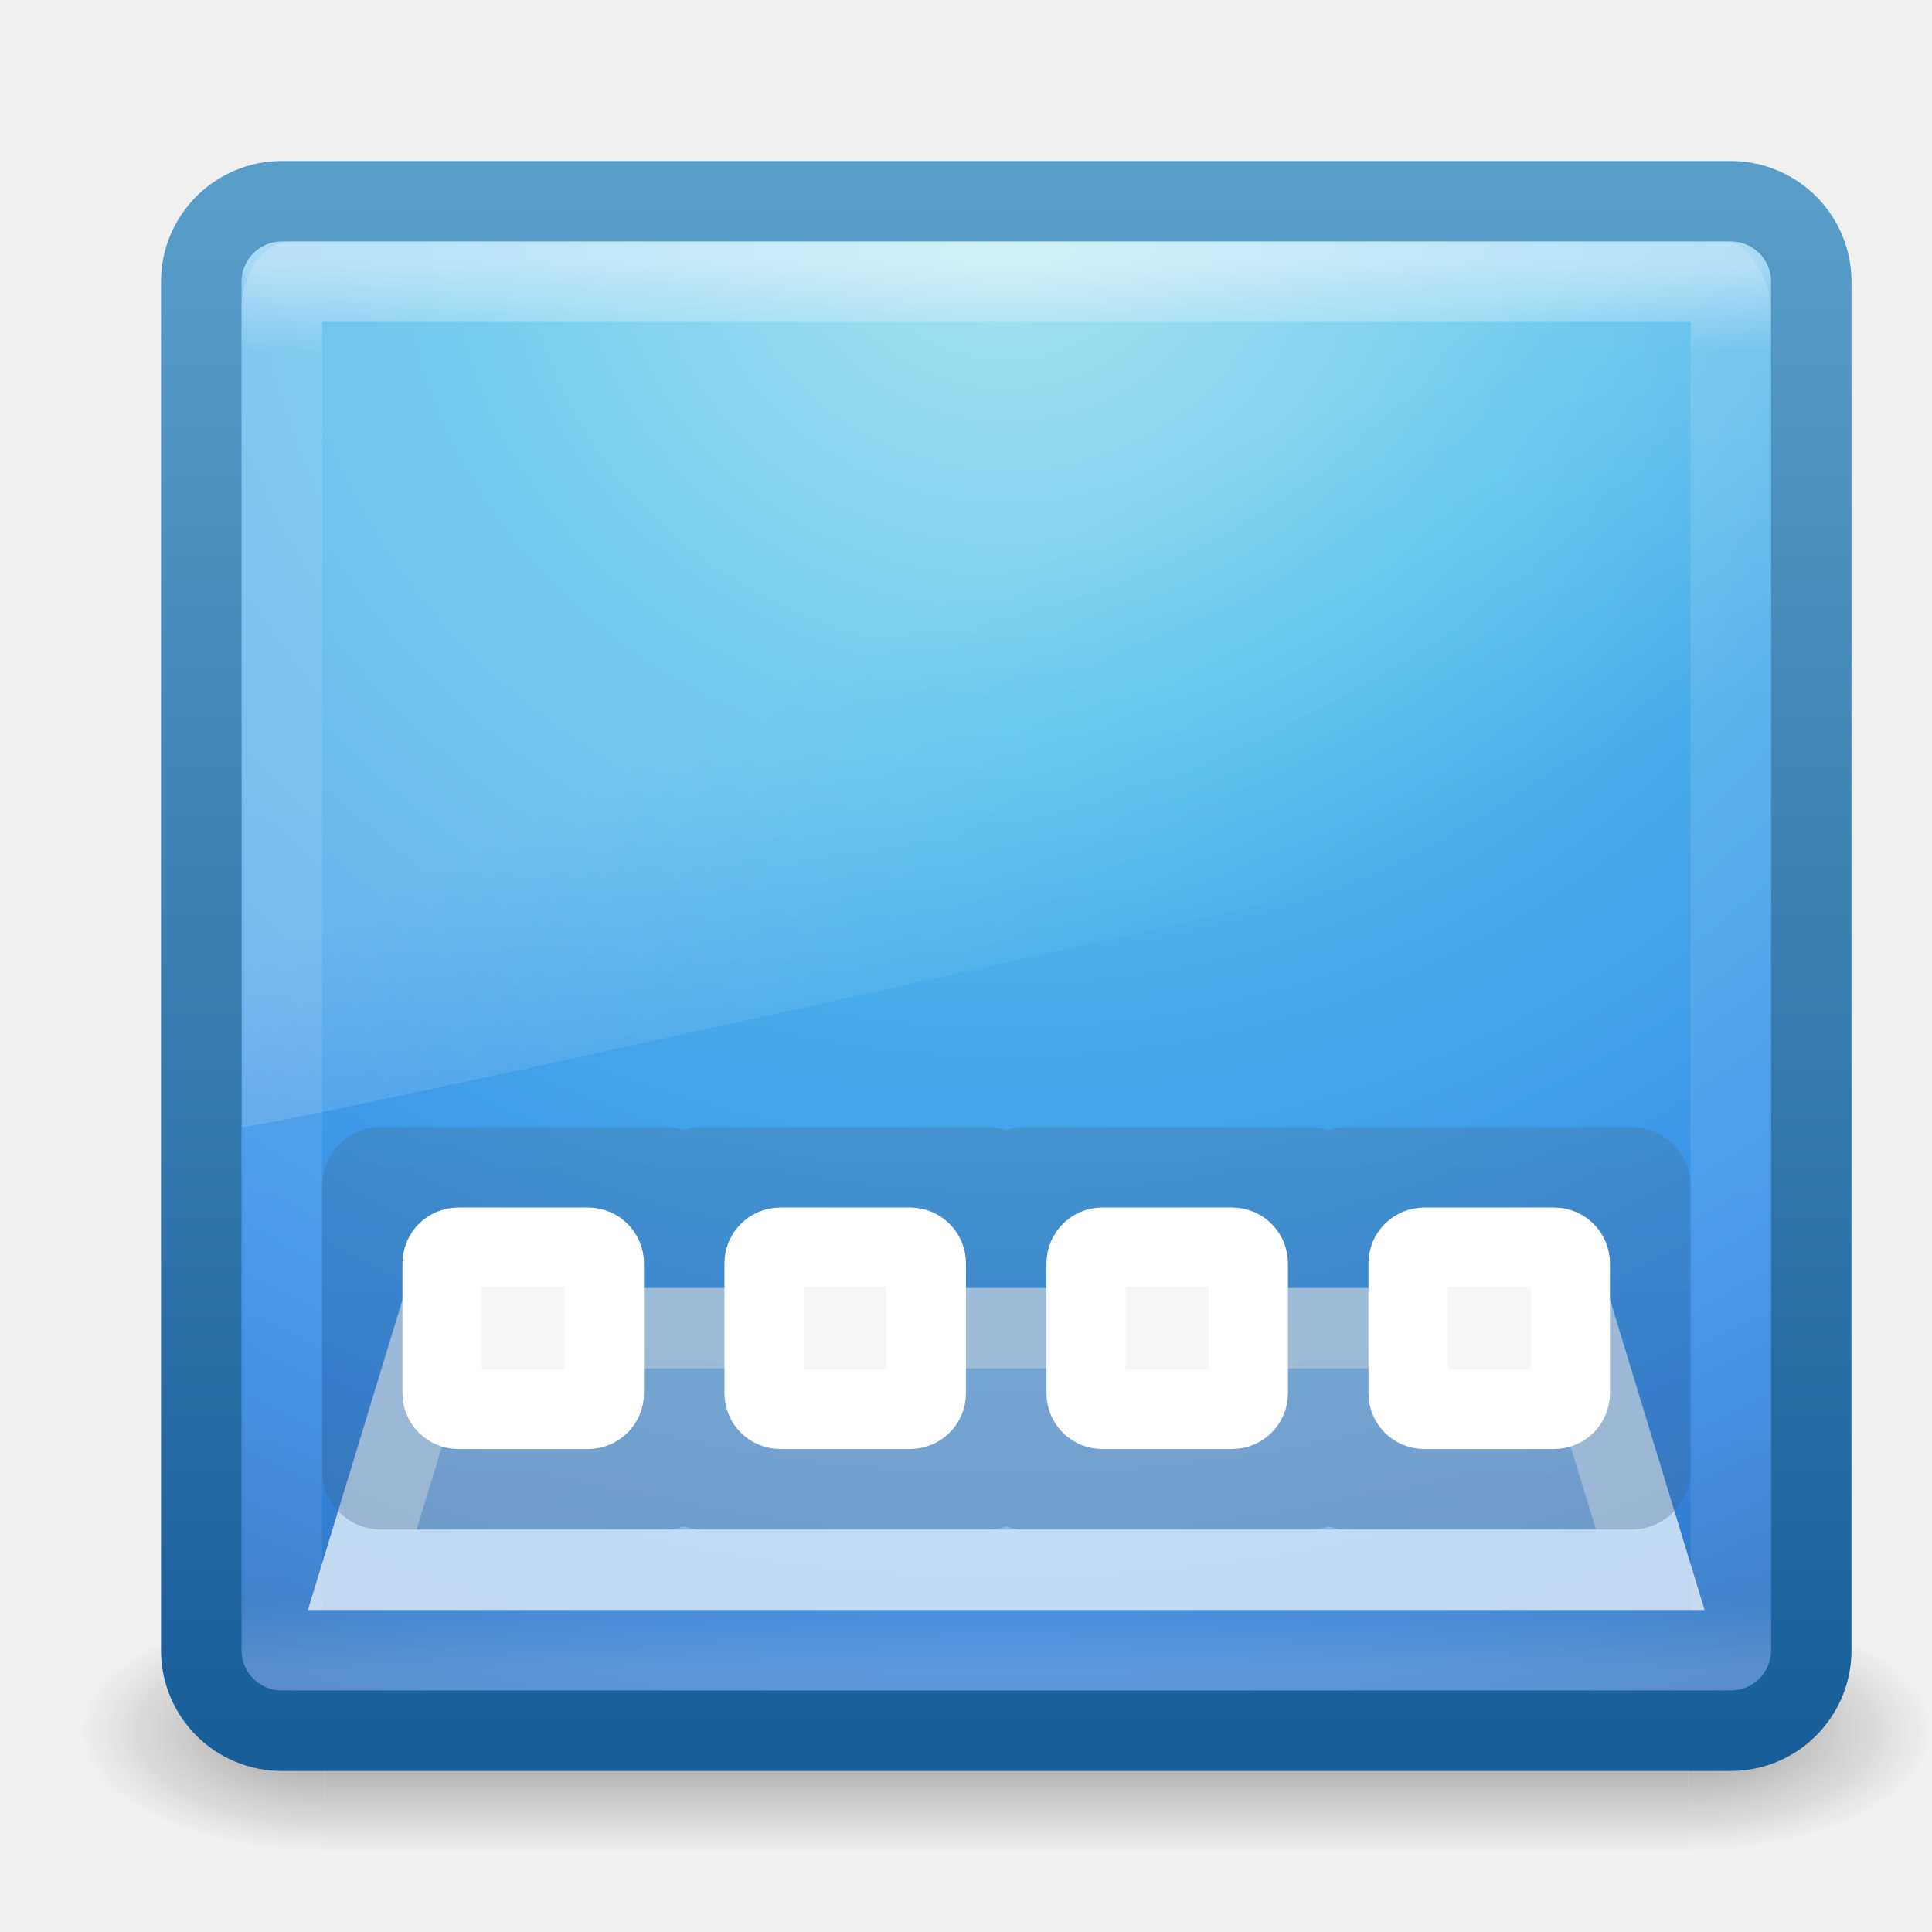
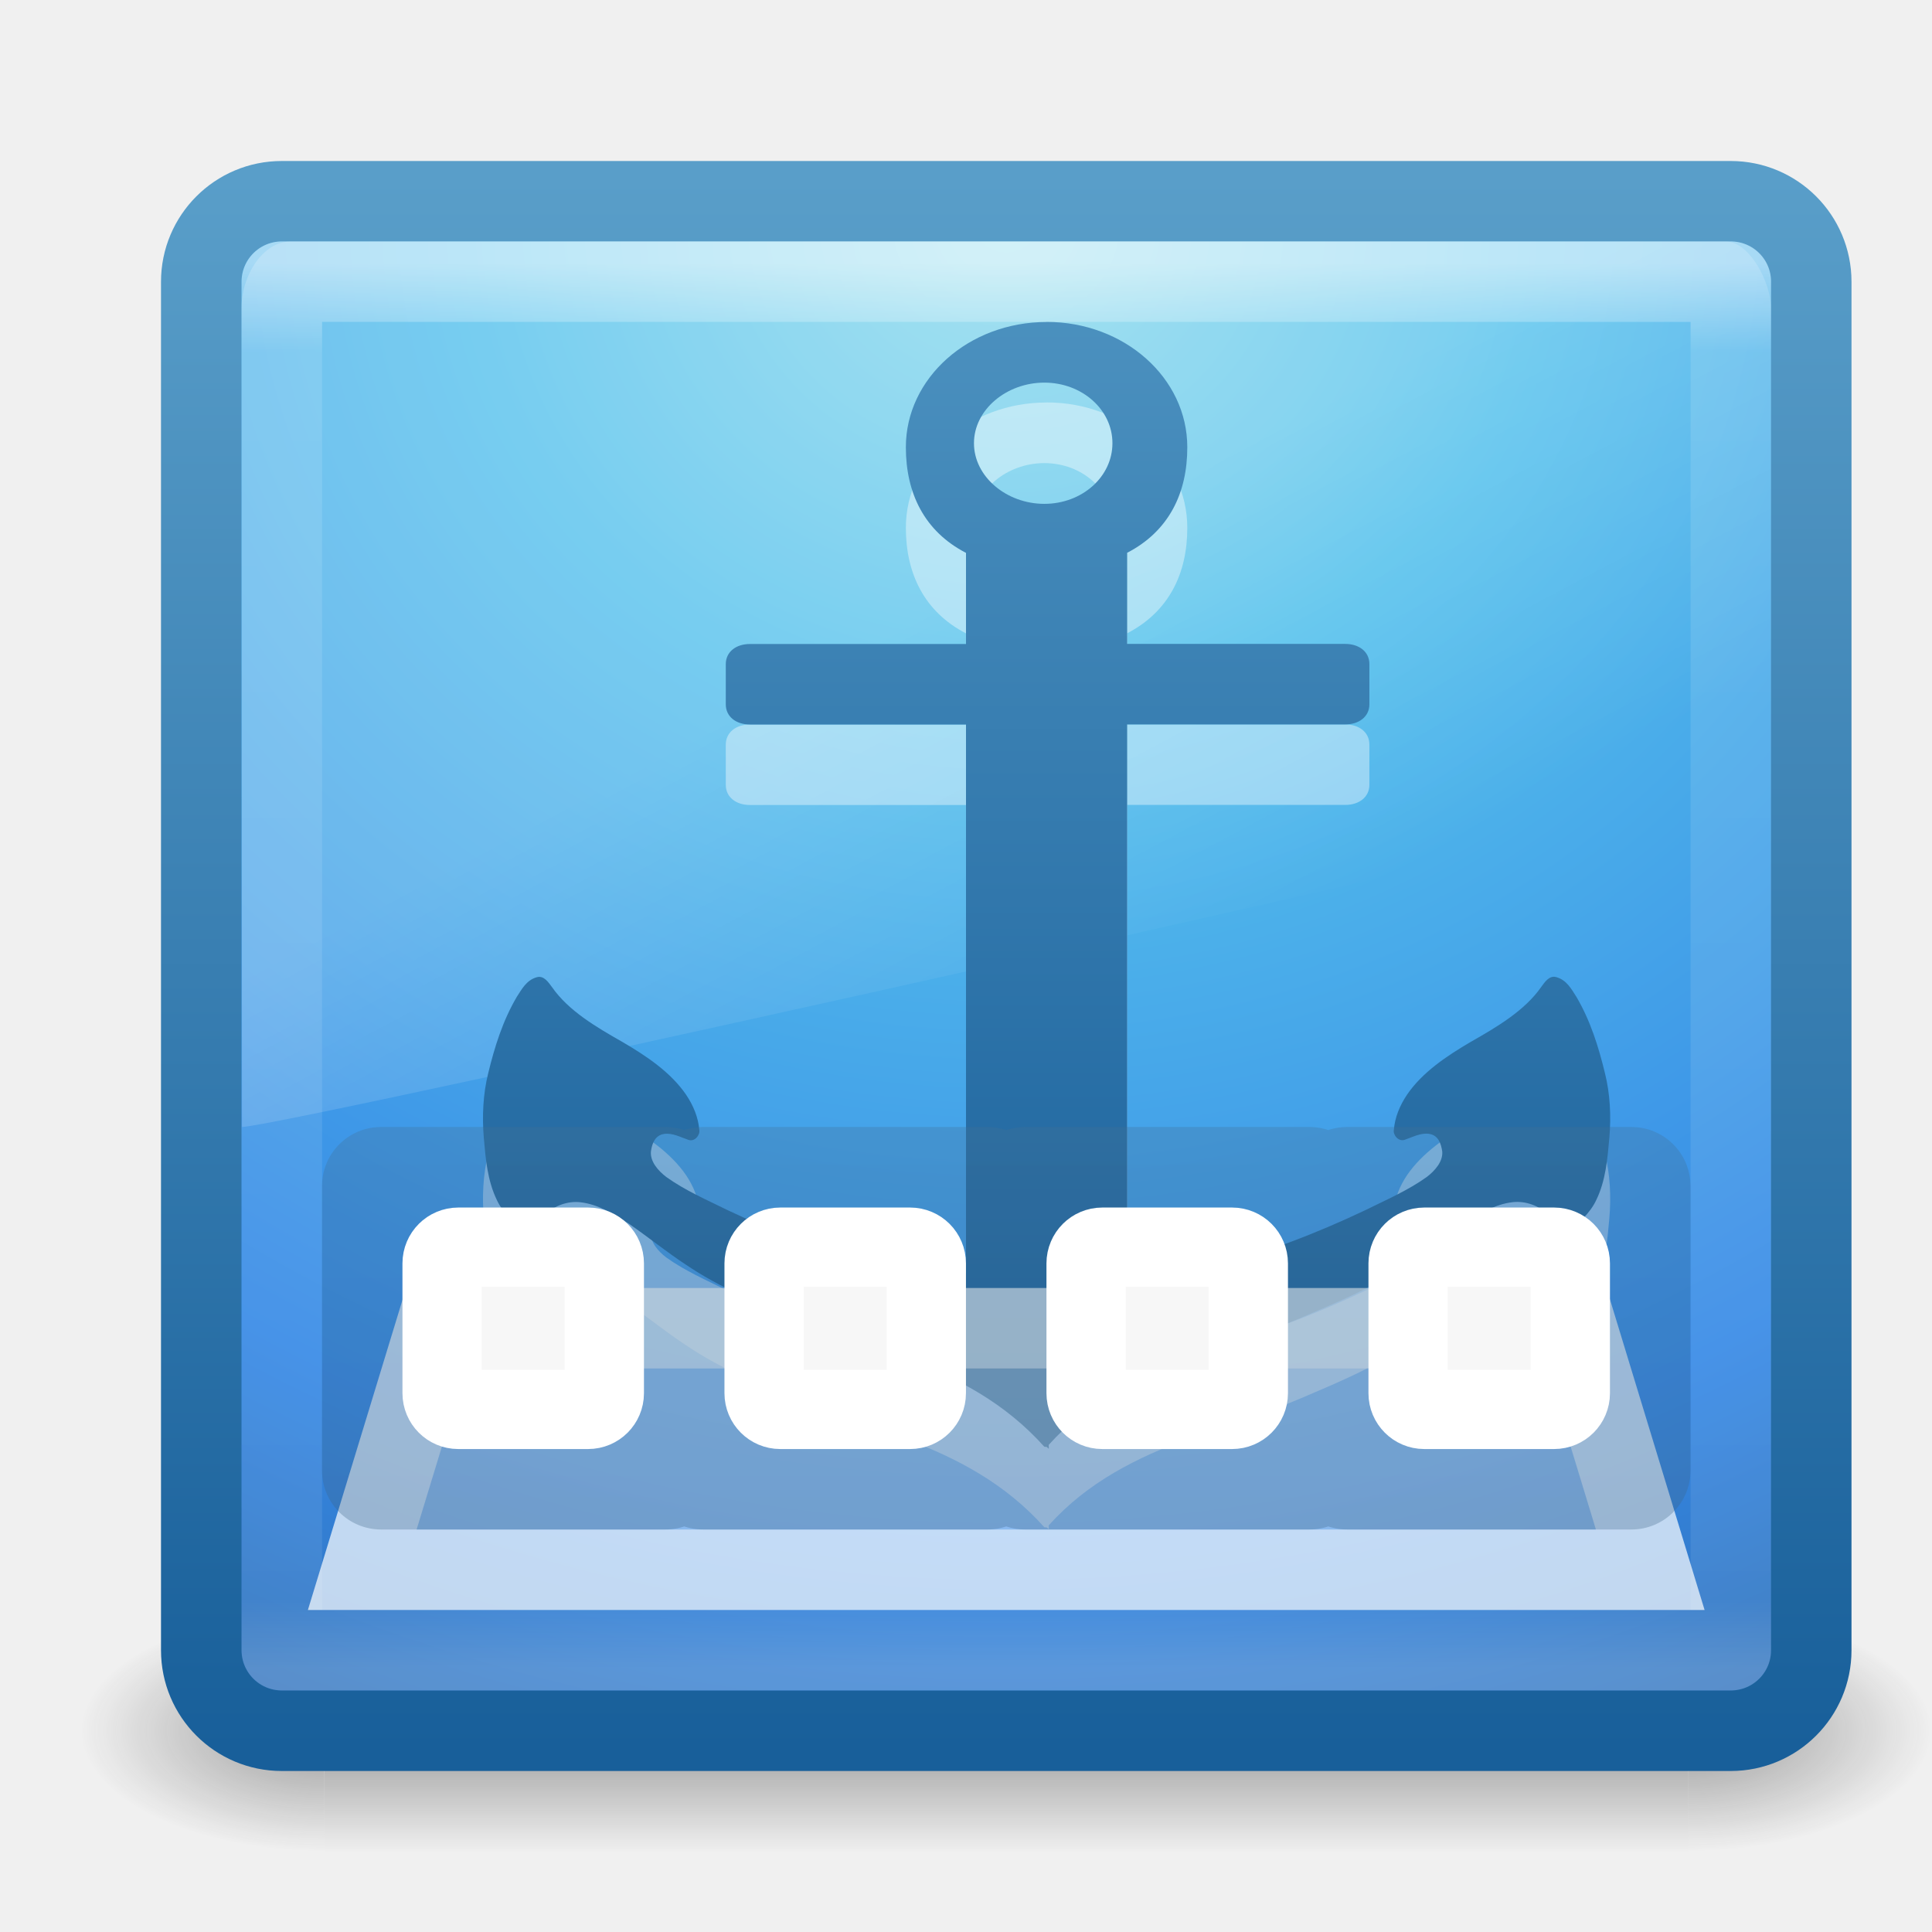
- <svg xmlns="http://www.w3.org/2000/svg" xmlns:xlink="http://www.w3.org/1999/xlink" width="24" height="24" id="svg4230" version="1.1">
-   <defs id="defs4232">
-     <linearGradient xlink:href="#linearGradient8265-821-176-38-919-66-249-7-7-8" id="linearGradient3289" gradientUnits="userSpaceOnUse" gradientTransform="matrix(0.4124892,0,0,0.5963988,2.580942,7.593243)" x1="16.626" y1="15.298" x2="20.055" y2="24.628" />
+ <svg xmlns="http://www.w3.org/2000/svg" xmlns:xlink="http://www.w3.org/1999/xlink" version="1.1" width="24" height="24" id="svg4107">
+   <defs id="defs4109">
+     <linearGradient x1="19.875" y1="38.245" x2="19.875" y2="-61.256" id="linearGradient3198" xlink:href="#linearGradient3707-319-631-407-1-846-5-4-5-17" gradientUnits="userSpaceOnUse" gradientTransform="matrix(-0.25,0,0,0.25,26.21574,19.75)" />
+     <linearGradient id="linearGradient3707-319-631-407-1-846-5-4-5-17">
+       <stop id="stop3788-4-8-9-5" style="stop-color:#365a7c;stop-opacity:1" offset="0" />
+       <stop id="stop3790-2-1-9-9" style="stop-color:#5ea1ca;stop-opacity:1" offset="1" />
+     </linearGradient>
+     <linearGradient x1="162.654" y1="226.921" x2="162.654" y2="-22.395" id="linearGradient3189" xlink:href="#linearGradient3707-319-631-407-324" gradientUnits="userSpaceOnUse" gradientTransform="matrix(0.07818215,0,0,0.07224643,3.07819,9.66102)" />
+     <linearGradient id="linearGradient3707-319-631-407-324">
+       <stop id="stop3760" style="stop-color:#185f9a;stop-opacity:1" offset="0" />
+       <stop id="stop3762" style="stop-color:#599ec9;stop-opacity:1" offset="1" />
+     </linearGradient>
+     <linearGradient x1="16.626" y1="15.298" x2="20.055" y2="24.628" id="linearGradient3289" xlink:href="#linearGradient8265-821-176-38-919-66-249-7-7-8" gradientUnits="userSpaceOnUse" gradientTransform="matrix(0.4124892,0,0,0.5963988,2.580942,7.593243)" />
    <linearGradient id="linearGradient8265-821-176-38-919-66-249-7-7-8">
      <stop id="stop2687-1-9-6" style="stop-color:#ffffff;stop-opacity:1" offset="0" />
      <stop id="stop2689-5-4-8" style="stop-color:#ffffff;stop-opacity:0" offset="1" />
    </linearGradient>
-     <linearGradient y2="43" x2="24" y1="5" x1="24" gradientTransform="matrix(0.4864865,0,0,0.4594595,0.8255717,8.971733)" gradientUnits="userSpaceOnUse" id="linearGradient3302" xlink:href="#linearGradient3924" />
+     <linearGradient x1="24" y1="5" x2="24" y2="43" id="linearGradient3302" xlink:href="#linearGradient3924" gradientUnits="userSpaceOnUse" gradientTransform="matrix(0.4864865,0,0,0.4594595,0.8255716,8.971733)" />
    <linearGradient id="linearGradient3924">
      <stop id="stop3926" style="stop-color:#ffffff;stop-opacity:1" offset="0" />
      <stop id="stop3928" style="stop-color:#ffffff;stop-opacity:0.235" offset="0.063" />
      <stop id="stop3930" style="stop-color:#ffffff;stop-opacity:0.157" offset="0.951" />
      <stop id="stop3932" style="stop-color:#ffffff;stop-opacity:0.392" offset="1" />
    </linearGradient>
-     <radialGradient xlink:href="#linearGradient2867-449-88-871-390-598-476-591-434-148-57-177" id="radialGradient3295" gradientUnits="userSpaceOnUse" gradientTransform="matrix(0,1.138534,-1.267824,-2.0976135e-8,23.21287,2.249711)" cx="7.496" cy="8.45" fx="7.496" fy="8.45" r="20" />
+     <radialGradient cx="7.496" cy="8.45" r="20" fx="7.496" fy="8.45" id="radialGradient3295" xlink:href="#linearGradient2867-449-88-871-390-598-476-591-434-148-57-177" gradientUnits="userSpaceOnUse" gradientTransform="matrix(0,1.138534,-1.267824,-2.0976135e-8,23.21287,2.249711)" />
    <linearGradient id="linearGradient2867-449-88-871-390-598-476-591-434-148-57-177">
-       <stop offset="0" style="stop-color:#90dbec;stop-opacity:1;" id="stop3750" />
-       <stop offset="0.262" style="stop-color:#55c1ec;stop-opacity:1;" id="stop3752" />
-       <stop offset="0.705" style="stop-color:#3689e6;stop-opacity:1;" id="stop3754" />
-       <stop offset="1" style="stop-color:#2b63a0;stop-opacity:1;" id="stop3756" />
+       <stop id="stop3750" style="stop-color:#90dbec;stop-opacity:1" offset="0" />
+       <stop id="stop3752" style="stop-color:#55c1ec;stop-opacity:1" offset="0.262" />
+       <stop id="stop3754" style="stop-color:#3689e6;stop-opacity:1" offset="0.705" />
+       <stop id="stop3756" style="stop-color:#2b63a0;stop-opacity:1" offset="1" />
    </linearGradient>
-     <linearGradient xlink:href="#linearGradient3707-319-631-407-324" id="linearGradient3297" gradientUnits="userSpaceOnUse" gradientTransform="matrix(0.5128205,0,0,0.4871795,0.1923075,8.30769)" x1="24" y1="44" x2="24" y2="3.899" />
-     <linearGradient id="linearGradient3707-319-631-407-324">
-       <stop offset="0" style="stop-color:#185f9a;stop-opacity:1;" id="stop3760" />
-       <stop offset="1" style="stop-color:#599ec9;stop-opacity:1;" id="stop3762" />
-     </linearGradient>
-     <radialGradient xlink:href="#linearGradient3688-166-749" id="radialGradient3082" gradientUnits="userSpaceOnUse" gradientTransform="matrix(2.003784,0,0,1.4,27.98813,-17.4)" cx="4.993" cy="43.5" fx="4.993" fy="43.5" r="2.5" />
+     <linearGradient x1="24" y1="44" x2="24" y2="3.899" id="linearGradient3297" xlink:href="#linearGradient3707-319-631-407-324" gradientUnits="userSpaceOnUse" gradientTransform="matrix(0.5128205,0,0,0.4871795,0.1923074,8.30769)" />
+     <radialGradient cx="4.993" cy="43.5" r="2.5" fx="4.993" fy="43.5" id="radialGradient3082" xlink:href="#linearGradient3688-166-749" gradientUnits="userSpaceOnUse" gradientTransform="matrix(2.003784,0,0,1.4,27.98813,-17.4)" />
    <linearGradient id="linearGradient3688-166-749">
      <stop id="stop2883" style="stop-color:#181818;stop-opacity:1" offset="0" />
      <stop id="stop2885" style="stop-color:#181818;stop-opacity:0" offset="1" />
    </linearGradient>
-     <radialGradient xlink:href="#linearGradient3688-464-309" id="radialGradient3084" gradientUnits="userSpaceOnUse" gradientTransform="matrix(2.003784,0,0,1.4,-20.01187,-104.4)" cx="4.993" cy="43.5" fx="4.993" fy="43.5" r="2.5" />
+     <radialGradient cx="4.993" cy="43.5" r="2.5" fx="4.993" fy="43.5" id="radialGradient3084" xlink:href="#linearGradient3688-464-309" gradientUnits="userSpaceOnUse" gradientTransform="matrix(2.003784,0,0,1.4,-20.01187,-104.4)" />
    <linearGradient id="linearGradient3688-464-309">
      <stop id="stop2889" style="stop-color:#181818;stop-opacity:1" offset="0" />
      <stop id="stop2891" style="stop-color:#181818;stop-opacity:0" offset="1" />
    </linearGradient>
-     <linearGradient xlink:href="#linearGradient3702-501-757" id="linearGradient3086" gradientUnits="userSpaceOnUse" x1="25.058" y1="47.028" x2="25.058" y2="39.999" />
+     <linearGradient x1="25.058" y1="47.028" x2="25.058" y2="39.999" id="linearGradient3086" xlink:href="#linearGradient3702-501-757" gradientUnits="userSpaceOnUse" />
    <linearGradient id="linearGradient3702-501-757">
      <stop id="stop2895" style="stop-color:#181818;stop-opacity:0" offset="0" />
      <stop id="stop2897" style="stop-color:#181818;stop-opacity:1" offset="0.5" />
      <stop id="stop2899" style="stop-color:#181818;stop-opacity:0" offset="1" />
    </linearGradient>
-     <linearGradient xlink:href="#linearGradient3707-319-631-407-1-846-5-4-5" id="linearGradient3057" gradientUnits="userSpaceOnUse" gradientTransform="matrix(-0.4,0,0,0.4,24.34518,13.4)" x1="19.875" y1="38.245" x2="19.875" y2="-61.256" />
-     <linearGradient id="linearGradient3707-319-631-407-1-846-5-4-5">
-       <stop id="stop3788-4-8-9" style="stop-color:#365a7c;stop-opacity:1" offset="0" />
-       <stop id="stop3790-2-1-9" style="stop-color:#5ea1ca;stop-opacity:1;" offset="1" />
-     </linearGradient>
-     <linearGradient xlink:href="#linearGradient3707-319-631-407-1-846-5-4-5" id="linearGradient3058" gradientUnits="userSpaceOnUse" gradientTransform="matrix(-0.4,0,0,0.4,24.34518,13.4)" x1="19.875" y1="38.245" x2="19.875" y2="-61.256" />
-     <linearGradient xlink:href="#linearGradient3707-319-631-407-1-846-5-4-5" id="linearGradient3062" gradientUnits="userSpaceOnUse" gradientTransform="matrix(-0.1714301,0,0,0.1714301,12.148,22.31424)" x1="19.875" y1="38.245" x2="19.875" y2="-61.256" />
-     <linearGradient xlink:href="#linearGradient3707-319-631-407-1-846-5-4-5" id="linearGradient3124" gradientUnits="userSpaceOnUse" gradientTransform="matrix(-0.25,0,0,0.25,14.21574,20.75)" x1="19.875" y1="38.245" x2="19.875" y2="-61.256" />
-     <linearGradient id="linearGradient3707-319-631-407-1-846-5-4-5-1">
-       <stop id="stop3788-4-8-9-0" style="stop-color:#365a7c;stop-opacity:1" offset="0" />
-       <stop id="stop3790-2-1-9-3" style="stop-color:#5ea1ca;stop-opacity:1;" offset="1" />
-     </linearGradient>
-     <linearGradient y2="-61.256" x2="19.875" y1="38.245" x1="19.875" gradientTransform="matrix(-0.25,0,0,0.25,18.21574,20.75)" gradientUnits="userSpaceOnUse" id="linearGradient3141" xlink:href="#linearGradient3707-319-631-407-1-846-5-4-5-1" />
-     <linearGradient id="linearGradient3707-319-631-407-1-846-5-4-5-4">
-       <stop id="stop3788-4-8-9-4" style="stop-color:#365a7c;stop-opacity:1" offset="0" />
-       <stop id="stop3790-2-1-9-4" style="stop-color:#5ea1ca;stop-opacity:1;" offset="1" />
-     </linearGradient>
-     <linearGradient y2="-61.256" x2="19.875" y1="38.245" x1="19.875" gradientTransform="matrix(-0.25,0,0,0.25,22.21574,20.75)" gradientUnits="userSpaceOnUse" id="linearGradient3141-7" xlink:href="#linearGradient3707-319-631-407-1-846-5-4-5-4" />
-     <linearGradient id="linearGradient3707-319-631-407-1-846-5-4-5-17">
-       <stop id="stop3788-4-8-9-5" style="stop-color:#365a7c;stop-opacity:1" offset="0" />
-       <stop id="stop3790-2-1-9-9" style="stop-color:#5ea1ca;stop-opacity:1;" offset="1" />
-     </linearGradient>
-     <linearGradient y2="-61.256" x2="19.875" y1="38.245" x1="19.875" gradientTransform="matrix(-0.25,0,0,0.25,26.21574,20.75)" gradientUnits="userSpaceOnUse" id="linearGradient3141-6" xlink:href="#linearGradient3707-319-631-407-1-846-5-4-5-17" />
-     <linearGradient xlink:href="#linearGradient3707-319-631-407-1-846-5-4-5-17" id="linearGradient3198" gradientUnits="userSpaceOnUse" gradientTransform="matrix(-0.25,0,0,0.25,26.21574,19.75)" x1="19.875" y1="38.245" x2="19.875" y2="-61.256" />
  </defs>
-   <g id="layer1" transform="translate(0,-8)">
-     <g style="display:inline" id="g2036" transform="matrix(0.5749998,0,0,0.3333336,-1.3,15.33331)">
-       <g style="opacity:0.4" id="g3712" transform="matrix(1.052632,0,0,1.285713,-1.263158,-13.42854)">
-         <rect style="fill:url(#radialGradient3082);fill-opacity:1;stroke:none" id="rect2801" y="40" x="38" height="7" width="5" />
-         <rect style="fill:url(#radialGradient3084);fill-opacity:1;stroke:none" id="rect3696" transform="scale(-1,-1)" y="-47" x="-10" height="7" width="5" />
-         <rect style="fill:url(#linearGradient3086);fill-opacity:1;stroke:none" id="rect3700" y="40" x="10" height="7" width="28" />
+   <g transform="translate(0,-8)" id="layer1">
+     <g transform="matrix(0.5749998,0,0,0.3333336,-1.3,15.33331)" id="g2036" style="display:inline">
+       <g transform="matrix(1.052632,0,0,1.285713,-1.263158,-13.42854)" id="g3712" style="opacity:0.4">
+         <rect width="5" height="7" x="38" y="40" id="rect2801" style="fill:url(#radialGradient3082);fill-opacity:1;stroke:none" />
+         <rect width="5" height="7" x="-10" y="-47" transform="scale(-1,-1)" id="rect3696" style="fill:url(#radialGradient3084);fill-opacity:1;stroke:none" />
+         <rect width="28" height="7" x="10" y="40" id="rect3700" style="fill:url(#linearGradient3086);fill-opacity:1;stroke:none" />
      </g>
    </g>
-     <rect style="color:#000000;fill:url(#radialGradient3295);fill-opacity:1;fill-rule:nonzero;stroke:url(#linearGradient3297);stroke-width:1;stroke-linecap:round;stroke-linejoin:round;stroke-miterlimit:4;stroke-opacity:1;stroke-dasharray:none;stroke-dashoffset:0;marker:none;visibility:visible;display:inline;overflow:visible;enable-background:accumulate" id="rect5505-21" y="10.5" x="2.5" ry="1" rx="1" height="19" width="20" />
-     <rect style="opacity:0.5;fill:none;stroke:url(#linearGradient3302);stroke-width:1;stroke-linecap:round;stroke-linejoin:round;stroke-miterlimit:4;stroke-opacity:1;stroke-dasharray:none;stroke-dashoffset:0" id="rect6741-9" y="11.499" x="3.501" height="17" width="18" />
-     <path style="opacity:0.2;fill:url(#linearGradient3289);fill-opacity:1;fill-rule:evenodd;stroke:none" id="path3333" d="M 3.608,11 C 3.269,11 3,11.418 3,11.825 L 3.006,22 C 3.553,21.989 21.585,17.945 22,17.751 l 0,-5.926 C 22,11.514 21.734,11 21.44,11 L 3.608,11 z" />
-     <path style="opacity:0.7;fill:#ffffff;fill-opacity:0.588;stroke:#ffffff;stroke-width:1px;stroke-linecap:butt;stroke-linejoin:miter;stroke-opacity:1" d="m 4.5,27.5 16,0 -0.914,-3 -14.171,0 z" id="path4306" />
-     <path id="path3118-2" style="opacity:0.3;color:#000000;fill:url(#linearGradient3198);fill-opacity:1;fill-rule:nonzero;stroke:none;stroke-width:1;marker:none;visibility:visible;display:inline;overflow:visible;enable-background:accumulate" d="m 20.265,22 -3.531,0 C 16.328,22 16,22.328 16,22.735 l 0,3.531 C 16,26.672 16.328,27 16.735,27 l 3.531,0 C 20.672,27 21,26.672 21,26.265 l 0,-3.531 C 21,22.328 20.672,22 20.265,22 z m -4,0 -3.531,0 C 12.328,22 12,22.328 12,22.735 l 0,3.531 C 12,26.672 12.328,27 12.735,27 l 3.531,0 C 16.672,27 17,26.672 17,26.265 l 0,-3.531 C 17,22.328 16.672,22 16.265,22 z m -4,0 -3.531,0 C 8.328,22 8,22.328 8,22.735 l 0,3.531 C 8,26.672 8.328,27 8.735,27 l 3.531,0 C 12.672,27 13,26.672 13,26.265 l 0,-3.531 C 13,22.328 12.672,22 12.265,22 z M 8.265,22 4.735,22 C 4.328,22 4,22.328 4,22.735 l 0,3.531 C 4,26.672 4.328,27 4.735,27 l 3.531,0 C 8.672,27 9,26.672 9,26.265 L 9,22.735 C 9,22.328 8.672,22 8.265,22 z" />
-     <path id="path3067-7" style="color:#000000;fill:#f7f7f7;fill-opacity:1;fill-rule:nonzero;stroke:#ffffff;stroke-width:0.985;stroke-linecap:butt;stroke-linejoin:miter;stroke-miterlimit:4;stroke-opacity:1;stroke-dashoffset:0;marker:none;visibility:visible;display:inline;overflow:visible;enable-background:accumulate" d="m 19.306,23.493 -1.613,0 c -0.111,0 -0.201,0.09 -0.201,0.201 l 0,1.613 c 0,0.111 0.09,0.201 0.201,0.201 l 1.613,0 c 0.111,0 0.201,-0.09 0.201,-0.201 l 0,-1.613 c 0,-0.111 -0.09,-0.201 -0.201,-0.201 z m -4,0 -1.613,0 c -0.111,0 -0.201,0.09 -0.201,0.201 l 0,1.613 c 0,0.111 0.09,0.201 0.201,0.201 l 1.613,0 c 0.111,0 0.201,-0.09 0.201,-0.201 l 0,-1.613 c 0,-0.111 -0.09,-0.201 -0.201,-0.201 z m -4,0 -1.613,0 c -0.111,0 -0.201,0.09 -0.201,0.201 l 0,1.613 c 0,0.111 0.09,0.201 0.201,0.201 l 1.613,0 c 0.111,0 0.201,-0.09 0.201,-0.201 l 0,-1.613 c 0,-0.111 -0.09,-0.201 -0.201,-0.201 z m -4,0 -1.613,0 c -0.111,0 -0.201,0.09 -0.201,0.201 l 0,1.613 c 0,0.111 0.09,0.201 0.201,0.201 l 1.613,0 c 0.111,0 0.201,-0.09 0.201,-0.201 l 0,-1.613 c 0,-0.111 -0.09,-0.201 -0.201,-0.201 z" />
+     <rect width="20" height="19" rx="1" ry="1" x="2.5" y="10.5" id="rect5505-21" style="color:#000000;fill:url(#radialGradient3295);fill-opacity:1;fill-rule:nonzero;stroke:url(#linearGradient3297);stroke-width:1;stroke-linecap:round;stroke-linejoin:round;stroke-miterlimit:4;stroke-opacity:1;stroke-dasharray:none;stroke-dashoffset:0;marker:none;visibility:visible;display:inline;overflow:visible;enable-background:accumulate" />
+     <rect width="18" height="17" x="3.501" y="11.499" id="rect6741-9" style="opacity:0.5;fill:none;stroke:url(#linearGradient3302);stroke-width:1;stroke-linecap:round;stroke-linejoin:round;stroke-miterlimit:4;stroke-opacity:1;stroke-dasharray:none;stroke-dashoffset:0" />
+     <path d="M 3.608,11 C 3.269,11 3,11.418 3,11.825 L 3.006,22 C 3.553,21.989 21.585,17.945 22,17.751 l 0,-5.926 C 22,11.514 21.734,11 21.44,11 L 3.608,11 z" id="path3333" style="opacity:0.2;fill:url(#linearGradient3289);fill-opacity:1;fill-rule:evenodd;stroke:none" />
+     <path d="m 13,13 c -0.966,0 -1.748,0.697 -1.747,1.556 -1.92e-4,0.57 0.23,1.045 0.747,1.312 l 0,1.132 -2.684,0 c -0.172,0 -0.3,0.097 -0.3,0.25 l 0,0.5 c 0,0.153 0.128,0.25 0.3,0.25 l 2.684,0 0,6.812 c -0.117,0.041 -0.099,0.07 -0.229,0.073 -0.311,-0.002 -0.521,-0.072 -0.819,-0.146 -0.673,-0.175 -1.295,-0.412 -1.911,-0.705 -0.26,-0.128 -0.533,-0.247 -0.764,-0.413 -0.1,-0.076 -0.202,-0.191 -0.191,-0.316 0.013,-0.095 0.047,-0.201 0.164,-0.219 0.105,-0.015 0.207,0.042 0.3,0.073 0.08,0.031 0.149,-0.062 0.137,-0.122 -0.013,-0.157 -0.073,-0.302 -0.164,-0.438 -0.19,-0.278 -0.489,-0.479 -0.792,-0.656 -0.324,-0.184 -0.669,-0.386 -0.874,-0.681 -0.041,-0.054 -0.1,-0.15 -0.191,-0.122 -0.127,0.037 -0.184,0.148 -0.246,0.243 -0.175,0.297 -0.276,0.623 -0.355,0.948 -0.065,0.259 -0.077,0.538 -0.055,0.802 0.023,0.264 0.044,0.531 0.164,0.778 0.076,0.162 0.222,0.286 0.355,0.413 0.085,-0.08 0.159,-0.165 0.246,-0.243 0.112,-0.1 0.273,-0.165 0.437,-0.146 0.223,0.026 0.425,0.152 0.601,0.267 0.247,0.171 0.458,0.344 0.71,0.51 0.399,0.271 0.859,0.464 1.311,0.656 0.376,0.156 0.756,0.311 1.147,0.438 0.07,0.027 0.147,0.026 0.218,0.049 0.703,0.26 1.288,0.575 1.775,1.118 0.003,-0.002 0.025,0.003 0.027,0 0.006,0.006 0.022,0.018 0.027,0.024 0.004,-0.015 -0.004,-0.034 0,-0.049 0.485,-0.537 1.076,-0.835 1.775,-1.094 0.071,-0.023 0.148,-0.021 0.218,-0.049 0.391,-0.127 0.77,-0.282 1.147,-0.438 0.452,-0.193 0.912,-0.385 1.311,-0.656 0.252,-0.166 0.463,-0.339 0.71,-0.51 0.176,-0.115 0.377,-0.242 0.601,-0.267 0.164,-0.019 0.325,0.046 0.437,0.146 0.087,0.078 0.161,0.163 0.246,0.243 0.133,-0.127 0.279,-0.251 0.355,-0.413 0.12,-0.246 0.14,-0.514 0.164,-0.778 0.023,-0.264 0.01,-0.543 -0.055,-0.802 -0.079,-0.325 -0.18,-0.651 -0.355,-0.948 -0.062,-0.096 -0.119,-0.206 -0.246,-0.243 -0.091,-0.029 -0.15,0.067 -0.191,0.122 -0.205,0.294 -0.55,0.497 -0.874,0.681 -0.303,0.178 -0.602,0.378 -0.792,0.656 -0.091,0.136 -0.151,0.281 -0.164,0.438 -0.013,0.059 0.056,0.152 0.137,0.122 0.093,-0.031 0.195,-0.088 0.3,-0.073 0.117,0.017 0.15,0.124 0.164,0.219 0.011,0.125 -0.092,0.24 -0.191,0.316 -0.231,0.166 -0.505,0.285 -0.764,0.413 -0.617,0.293 -1.238,0.53 -1.911,0.705 -0.298,0.073 -0.508,0.144 -0.819,0.146 -0.129,-0.003 -0.111,-0.032 -0.229,-0.073 l 0,-6.812 2.709,0 c 0.172,0 0.3,-0.097 0.3,-0.25 l 0,-0.5 c 0,-0.153 -0.128,-0.25 -0.3,-0.25 l -2.709,0 0,-1.132 c 0.518,-0.268 0.748,-0.742 0.747,-1.312 2.91e-4,-0.859 -0.781,-1.556 -1.747,-1.556 z m -0.027,0.753 c 0.469,-10e-7 0.847,0.337 0.846,0.753 1.41e-4,0.417 -0.377,0.753 -0.846,0.753 -0.469,0 -0.874,-0.337 -0.874,-0.753 -1.41e-4,-0.417 0.405,-0.753 0.874,-0.753 z" id="path1919-8" style="opacity:0.4;fill:#ffffff;fill-opacity:1;fill-rule:nonzero;stroke:none" />
+     <path d="m 13,12 c -0.966,0 -1.748,0.697 -1.747,1.556 -1.92e-4,0.57 0.23,1.045 0.747,1.312 l 0,1.132 -2.684,0 c -0.172,0 -0.3,0.097 -0.3,0.25 l 0,0.5 c 0,0.153 0.128,0.25 0.3,0.25 l 2.684,0 0,6.812 c -0.117,0.041 -0.099,0.07 -0.229,0.073 -0.311,-0.002 -0.521,-0.072 -0.819,-0.146 -0.673,-0.175 -1.295,-0.412 -1.911,-0.705 -0.26,-0.128 -0.533,-0.247 -0.764,-0.413 -0.1,-0.076 -0.202,-0.191 -0.191,-0.316 0.013,-0.095 0.047,-0.201 0.164,-0.219 0.105,-0.015 0.207,0.042 0.3,0.073 0.08,0.031 0.149,-0.062 0.137,-0.122 -0.013,-0.157 -0.073,-0.302 -0.164,-0.438 -0.19,-0.278 -0.489,-0.479 -0.792,-0.656 -0.324,-0.184 -0.669,-0.386 -0.874,-0.681 -0.041,-0.054 -0.1,-0.15 -0.191,-0.122 -0.127,0.037 -0.184,0.148 -0.246,0.243 -0.175,0.297 -0.276,0.623 -0.355,0.948 -0.065,0.259 -0.077,0.538 -0.055,0.802 0.023,0.264 0.044,0.531 0.164,0.778 0.076,0.162 0.222,0.286 0.355,0.413 0.085,-0.08 0.159,-0.165 0.246,-0.243 0.112,-0.1 0.273,-0.165 0.437,-0.146 0.223,0.026 0.425,0.152 0.601,0.267 0.247,0.171 0.458,0.344 0.71,0.51 0.399,0.271 0.859,0.464 1.311,0.656 0.376,0.156 0.756,0.311 1.147,0.438 0.07,0.027 0.147,0.026 0.218,0.049 0.703,0.26 1.288,0.575 1.775,1.118 0.003,-0.002 0.025,0.003 0.027,0 0.006,0.006 0.022,0.018 0.027,0.024 0.004,-0.015 -0.004,-0.034 0,-0.049 0.485,-0.537 1.076,-0.835 1.775,-1.094 0.071,-0.023 0.148,-0.021 0.218,-0.049 0.391,-0.127 0.77,-0.282 1.147,-0.438 0.452,-0.193 0.912,-0.385 1.311,-0.656 0.252,-0.166 0.463,-0.339 0.71,-0.51 0.176,-0.115 0.377,-0.242 0.601,-0.267 0.164,-0.019 0.325,0.046 0.437,0.146 0.087,0.078 0.161,0.163 0.246,0.243 0.133,-0.127 0.279,-0.251 0.355,-0.413 0.12,-0.246 0.14,-0.514 0.164,-0.778 0.023,-0.264 0.01,-0.543 -0.055,-0.802 -0.079,-0.325 -0.18,-0.651 -0.355,-0.948 -0.062,-0.096 -0.119,-0.206 -0.246,-0.243 -0.091,-0.029 -0.15,0.067 -0.191,0.122 -0.205,0.294 -0.55,0.497 -0.874,0.681 -0.303,0.178 -0.602,0.378 -0.792,0.656 -0.091,0.136 -0.151,0.281 -0.164,0.438 -0.013,0.059 0.056,0.152 0.137,0.122 0.093,-0.031 0.195,-0.088 0.3,-0.073 0.117,0.017 0.15,0.124 0.164,0.219 0.011,0.125 -0.092,0.24 -0.191,0.316 -0.231,0.166 -0.505,0.285 -0.764,0.413 -0.617,0.293 -1.238,0.53 -1.911,0.705 -0.298,0.073 -0.508,0.144 -0.819,0.146 -0.129,-0.003 -0.111,-0.032 -0.229,-0.073 l 0,-6.812 2.709,0 c 0.172,0 0.3,-0.097 0.3,-0.25 l 0,-0.5 c 0,-0.153 -0.128,-0.25 -0.3,-0.25 l -2.709,0 0,-1.132 c 0.518,-0.268 0.748,-0.742 0.747,-1.312 2.91e-4,-0.859 -0.781,-1.556 -1.747,-1.556 z m -0.027,0.753 c 0.469,-10e-7 0.847,0.337 0.846,0.753 1.41e-4,0.417 -0.377,0.753 -0.846,0.753 -0.469,0 -0.874,-0.337 -0.874,-0.753 -1.41e-4,-0.417 0.405,-0.753 0.874,-0.753 z" id="path1919" style="fill:url(#linearGradient3189);fill-opacity:1;fill-rule:nonzero;stroke:none" />
+     <path d="m 4.5,27.5 16,0 -0.914,-3 -14.171,0 z" id="path4306" style="opacity:0.7;fill:#ffffff;fill-opacity:0.588;stroke:#ffffff;stroke-width:1px;stroke-linecap:butt;stroke-linejoin:miter;stroke-opacity:1" />
+     <path d="m 20.265,22 -3.531,0 C 16.328,22 16,22.328 16,22.735 l 0,3.531 C 16,26.672 16.328,27 16.735,27 l 3.531,0 C 20.672,27 21,26.672 21,26.265 l 0,-3.531 C 21,22.328 20.672,22 20.265,22 z m -4,0 -3.531,0 C 12.328,22 12,22.328 12,22.735 l 0,3.531 C 12,26.672 12.328,27 12.735,27 l 3.531,0 C 16.672,27 17,26.672 17,26.265 l 0,-3.531 C 17,22.328 16.672,22 16.265,22 z m -4,0 -3.531,0 C 8.328,22 8,22.328 8,22.735 l 0,3.531 C 8,26.672 8.328,27 8.735,27 l 3.531,0 C 12.672,27 13,26.672 13,26.265 l 0,-3.531 C 13,22.328 12.672,22 12.265,22 z M 8.265,22 4.735,22 C 4.328,22 4,22.328 4,22.735 l 0,3.531 C 4,26.672 4.328,27 4.735,27 l 3.531,0 C 8.672,27 9,26.672 9,26.265 L 9,22.735 C 9,22.328 8.672,22 8.265,22 z" id="path3118-2" style="opacity:0.3;color:#000000;fill:url(#linearGradient3198);fill-opacity:1;fill-rule:nonzero;stroke:none;stroke-width:1;marker:none;visibility:visible;display:inline;overflow:visible;enable-background:accumulate" />
+     <path d="m 19.306,23.493 -1.613,0 c -0.111,0 -0.201,0.09 -0.201,0.201 l 0,1.613 c 0,0.111 0.09,0.201 0.201,0.201 l 1.613,0 c 0.111,0 0.201,-0.09 0.201,-0.201 l 0,-1.613 c 0,-0.111 -0.09,-0.201 -0.201,-0.201 z m -4,0 -1.613,0 c -0.111,0 -0.201,0.09 -0.201,0.201 l 0,1.613 c 0,0.111 0.09,0.201 0.201,0.201 l 1.613,0 c 0.111,0 0.201,-0.09 0.201,-0.201 l 0,-1.613 c 0,-0.111 -0.09,-0.201 -0.201,-0.201 z m -4,0 -1.613,0 c -0.111,0 -0.201,0.09 -0.201,0.201 l 0,1.613 c 0,0.111 0.09,0.201 0.201,0.201 l 1.613,0 c 0.111,0 0.201,-0.09 0.201,-0.201 l 0,-1.613 c 0,-0.111 -0.09,-0.201 -0.201,-0.201 z m -4,0 -1.613,0 c -0.111,0 -0.201,0.09 -0.201,0.201 l 0,1.613 c 0,0.111 0.09,0.201 0.201,0.201 l 1.613,0 c 0.111,0 0.201,-0.09 0.201,-0.201 l 0,-1.613 c 0,-0.111 -0.09,-0.201 -0.201,-0.201 z" id="path3067-7" style="color:#000000;fill:#f7f7f7;fill-opacity:1;fill-rule:nonzero;stroke:#ffffff;stroke-width:0.985;stroke-linecap:butt;stroke-linejoin:miter;stroke-miterlimit:4;stroke-opacity:1;stroke-dashoffset:0;marker:none;visibility:visible;display:inline;overflow:visible;enable-background:accumulate" />
  </g>
</svg>
